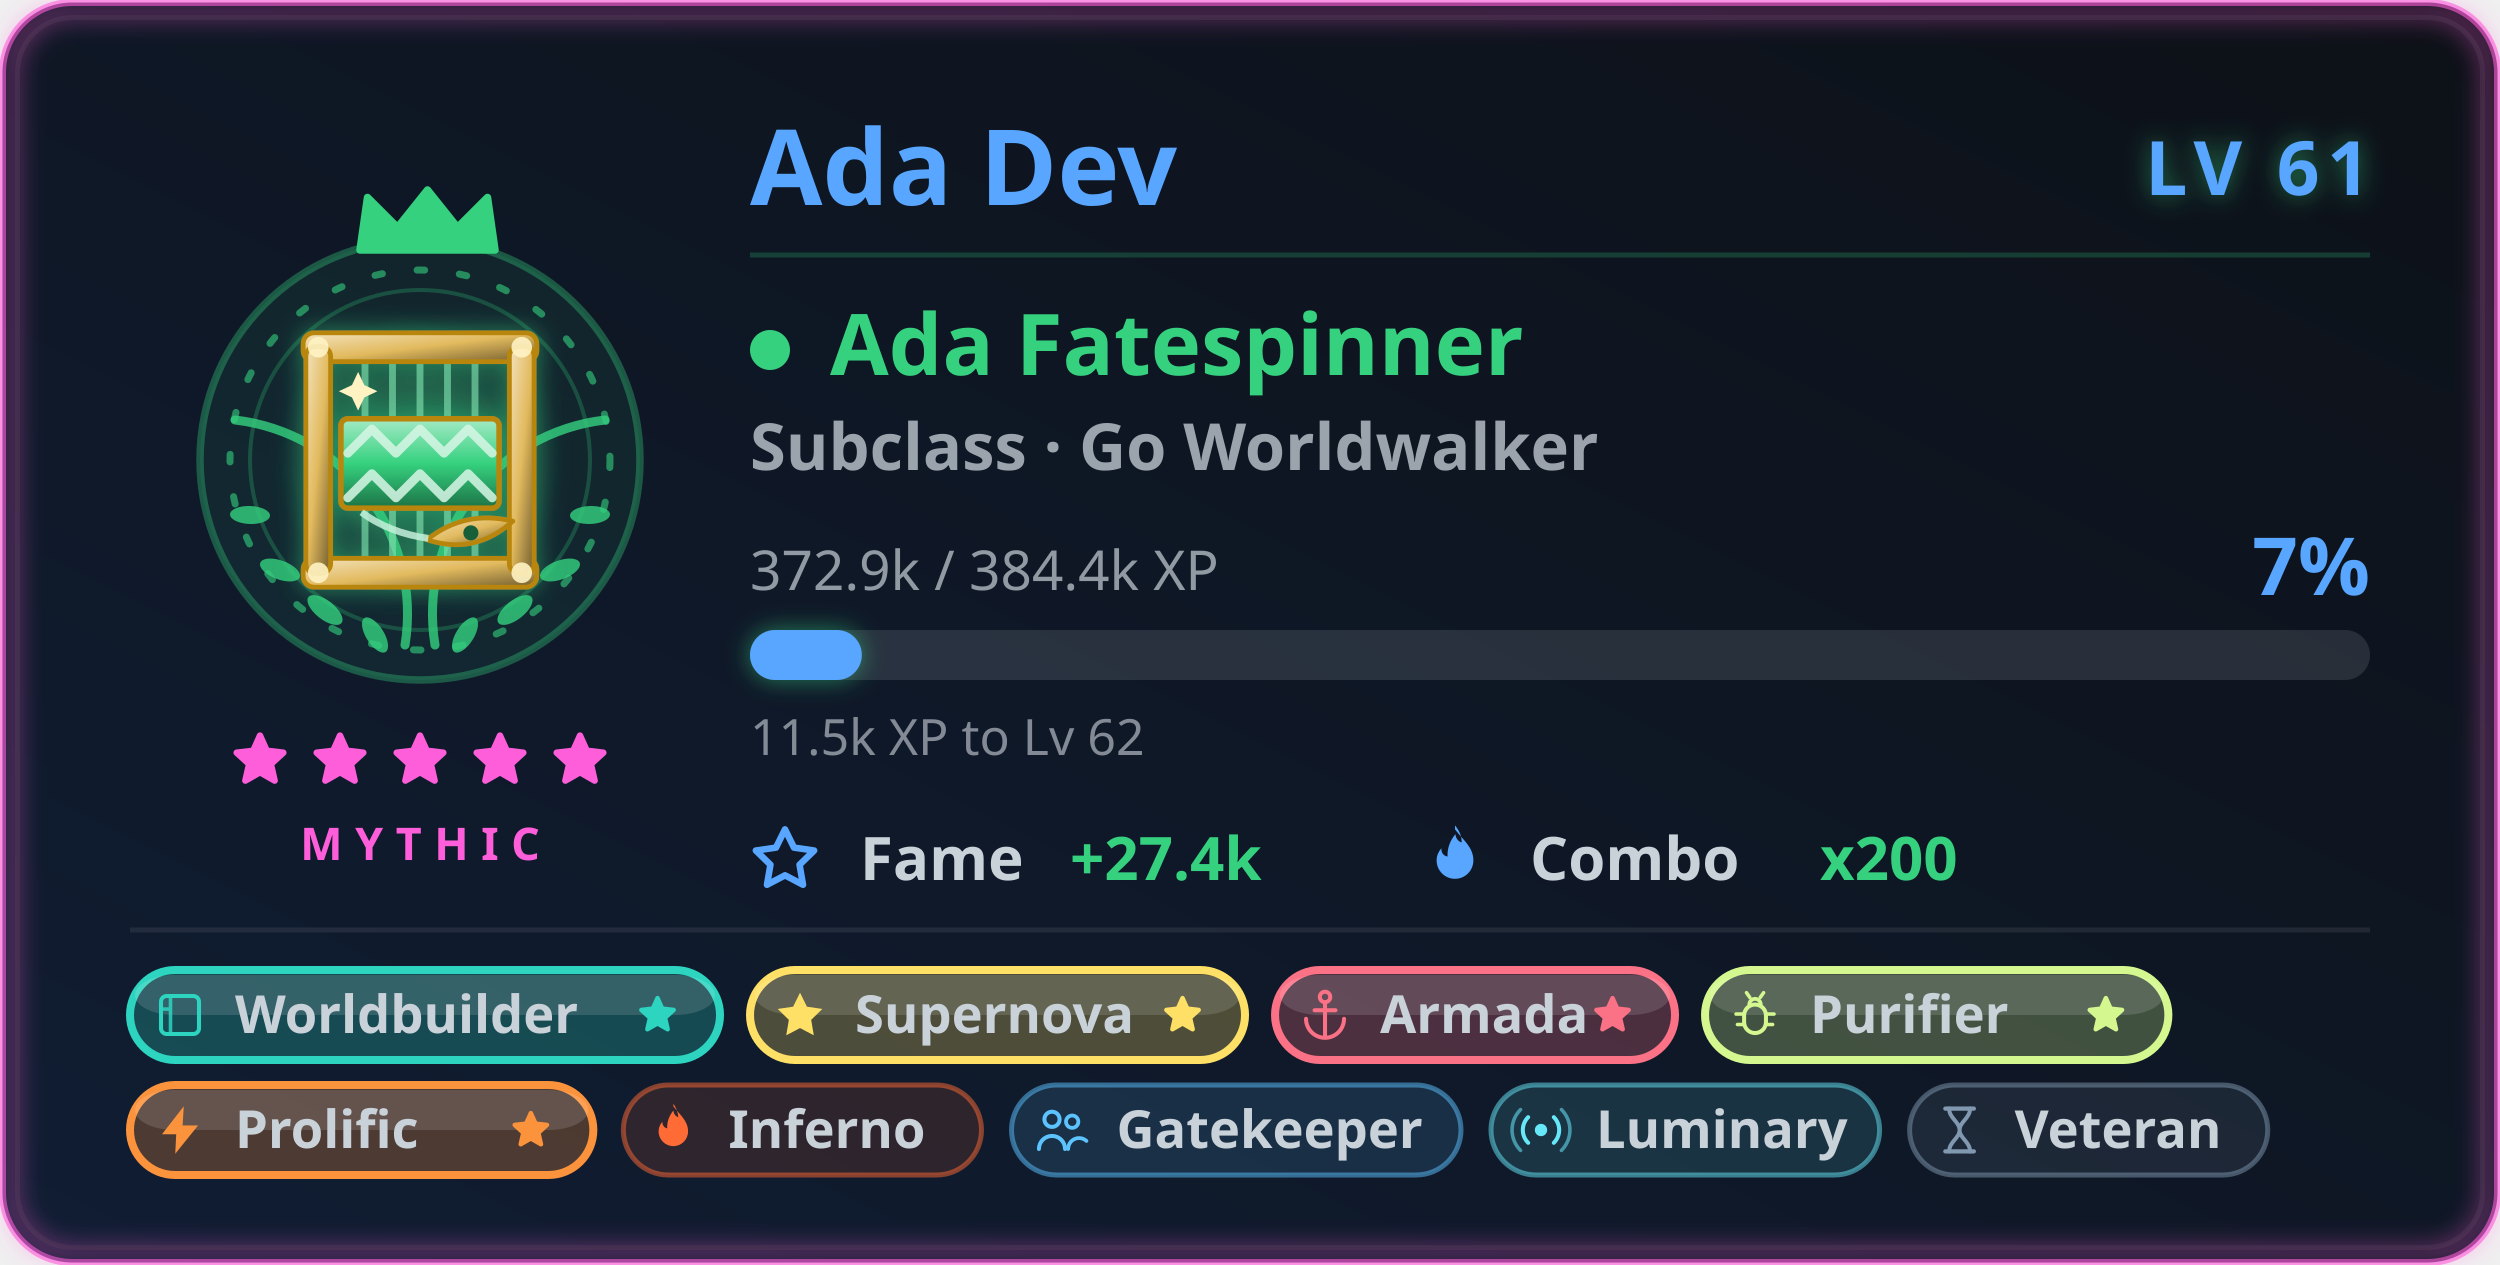
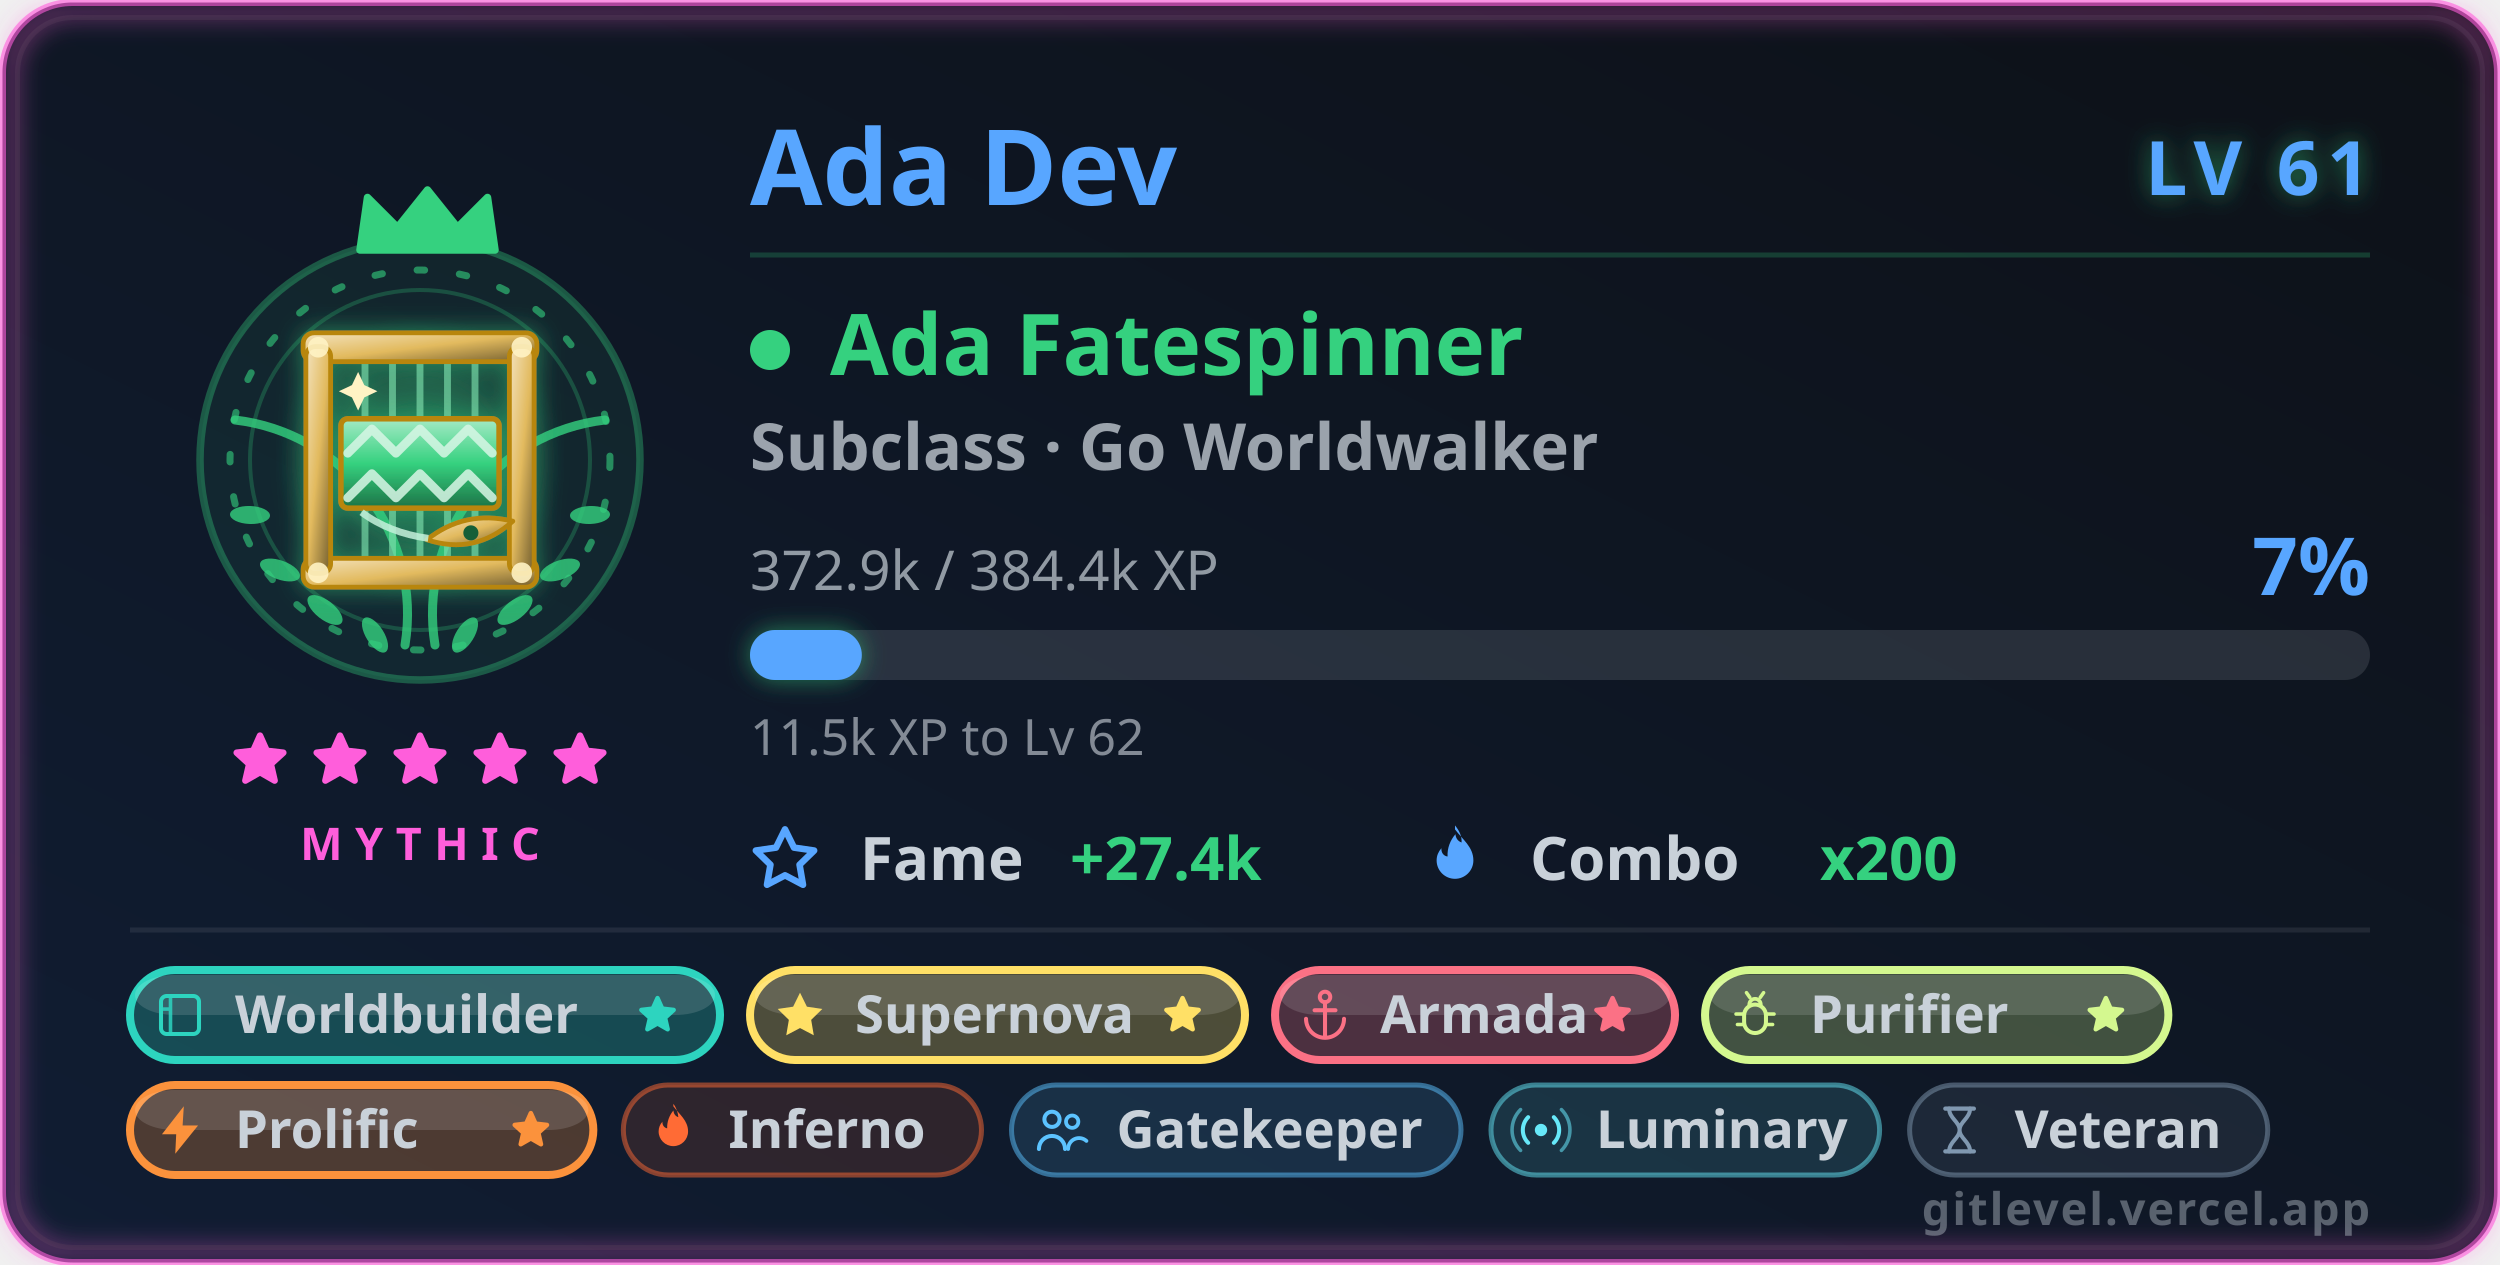
<svg xmlns="http://www.w3.org/2000/svg" width="500" height="253" viewBox="0 0 500 253" role="img" aria-labelledby="card-title-a11y card-desc-a11y">
  <style>
text { font-family: 'Segoe UI', Ubuntu, 'Helvetica Neue', sans-serif; }
.title { font-size: 18px; font-weight: 600; fill: #58a6ff; }
.title-icon { fill: #58a6ff; }
.icon { fill: #58a6ff; }


.gl-name { font-size: 21px; font-weight: 700; fill: #58a6ff; }
.gl-lvl { font-size: 15px; font-weight: 800; letter-spacing: 1.5px; fill: #58a6ff; }
.gl-class { font-size: 17px; font-weight: 700; fill: #35d17f; }
.gl-sub { font-size: 13px; font-weight: 600; fill: #c9d1d9; opacity: 0.75; }
.gl-meta { font-size: 11px; fill: #c9d1d9; opacity: 0.7; }
.gl-pct { font-size: 16px; font-weight: 800; fill: #58a6ff; }
.gl-chip-label { font-size: 12px; font-weight: 600; fill: #c9d1d9; }
.gl-chip-value { font-size: 12px; font-weight: 800; fill: #35d17f; }
.gl-hint { font-size: 10px; fill: #c9d1d9; opacity: 0.62; }
.gl-badge-label { font-size: 10.5px; font-weight: 600; }
.gl-rarity { font-size: 9px; font-weight: 700; letter-spacing: 2.5px; fill: #ff5edb; }
+ .gl-brand { font-size: 9px; font-weight: 600; letter-spacing: 0.4px; fill: #c9d1d9; opacity: 0.4; }

</style>
  <defs>
    <linearGradient id="card-bg" x1="0" y1="0" x2="1" y2="1" gradientTransform="rotate(90, 0.5, 0.5)">
      <stop offset="0.0%" stop-color="#0d1117" />
      <stop offset="100.0%" stop-color="#101d33" />
    </linearGradient>
    <filter id="card-glow" x="-50%" y="-50%" width="200%" height="200%">
      <feGaussianBlur in="SourceGraphic" stdDeviation="3" result="blur" />
      <feFlood flood-color="#58a6ff" flood-opacity="0.55" result="tint" />
      <feComposite in="tint" in2="blur" operator="in" result="softGlow" />
      <feMerge>
        <feMergeNode in="softGlow" />
        <feMergeNode in="SourceGraphic" />
      </feMerge>
    </filter>
    <filter id="gl-glow" x="-60%" y="-60%" width="220%" height="220%">
      <feGaussianBlur in="SourceGraphic" stdDeviation="2.4" result="b" />
      <feFlood flood-color="#35d17f" flood-opacity="0.55" result="t" />
      <feComposite in="t" in2="b" operator="in" result="g" />
      <feMerge>
        <feMergeNode in="g" />
        <feMergeNode in="SourceGraphic" />
      </feMerge>
    </filter>
    <filter id="gl-rarity" x="-20%" y="-20%" width="140%" height="140%">
      <feGaussianBlur stdDeviation="2.4" />
    </filter>
  </defs>
  <rect x="0.5" y="0.5" width="499" height="252" rx="14" fill="url(#card-bg)" stroke="#ff5edb" stroke-width="1.4" stroke-opacity="0.6" />
  <rect x="3.5" y="3.5" width="493" height="246" rx="11" fill="none" stroke="#30363d" stroke-opacity="0.4" />
  <rect x="2" y="2" width="496" height="249" rx="13" fill="none" stroke="#ff5edb" stroke-width="3.5" stroke-opacity="0.4" filter="url(#gl-rarity)" />
  <g class="fade">
    <g class="">
      <g class="flourish">
        <g transform="translate(84,0)">
          <g transform="translate(0,92)">
            <path d="M3 37 A 39 39 0 0 1 37 -8" fill="none" stroke="#35d17f" stroke-width="1.8" stroke-linecap="round" opacity="0.8" />
            <g fill="#35d17f" opacity="0.8">
              <ellipse cx="9" cy="35" rx="4" ry="1.8" transform="rotate(-58 9 35)" />
              <ellipse cx="19" cy="30" rx="4.2" ry="1.9" transform="rotate(-38 19 30)" />
              <ellipse cx="28" cy="22" rx="4.2" ry="1.9" transform="rotate(-20 28 22)" />
              <ellipse cx="34" cy="11" rx="4" ry="1.8" transform="rotate(-2 34 11)" />
            </g>
          </g>
        </g>
        <g transform="translate(84,0) scale(-1,1)">
          <g transform="translate(0,92)">
            <path d="M3 37 A 39 39 0 0 1 37 -8" fill="none" stroke="#35d17f" stroke-width="1.8" stroke-linecap="round" opacity="0.8" />
            <g fill="#35d17f" opacity="0.8">
              <ellipse cx="9" cy="35" rx="4" ry="1.8" transform="rotate(-58 9 35)" />
              <ellipse cx="19" cy="30" rx="4.2" ry="1.9" transform="rotate(-38 19 30)" />
              <ellipse cx="28" cy="22" rx="4.2" ry="1.9" transform="rotate(-20 28 22)" />
              <ellipse cx="34" cy="11" rx="4" ry="1.8" transform="rotate(-2 34 11)" />
            </g>
          </g>
        </g>
      </g>
      <circle cx="84" cy="92" r="44" fill="#35d17f" fill-opacity="0.08" stroke="#35d17f" stroke-opacity="0.35" stroke-width="1.5" />
      <g class="">
        <circle cx="84" cy="92" r="38" fill="none" stroke="#35d17f" stroke-opacity="0.6" stroke-width="1.4" stroke-dasharray="1.5 7" stroke-linecap="round" />
        <circle cx="84" cy="92" r="34" fill="none" stroke="#35d17f" stroke-opacity="0.25" stroke-width="0.8" />
      </g>
      <g class="" filter="url(#gl-glow)">
        <svg class="" x="51" y="59" width="66" height="66" viewBox="0 0 48 48" aria-hidden="true">
          <defs>
            <radialGradient id="adHalo" cx="0.5" cy="0.5" r="0.5">
              <stop offset="0" stop-color="#35d17f" stop-opacity="0.42" />
              <stop offset="1" stop-color="#35d17f" stop-opacity="0" />
            </radialGradient>
            <linearGradient id="adFrame" x1="0" y1="0" x2="1" y2="1">
              <stop offset="0" stop-color="#f3e3bf" />
              <stop offset="0.5" stop-color="#e2ba5e" />
              <stop offset="1" stop-color="#715d2f" />
            </linearGradient>
            <linearGradient id="adCloth" x1="0" y1="0" x2="0" y2="1">
              <stop offset="0" stop-color="#a4eac5" />
              <stop offset="0.5" stop-color="#35d17f" />
              <stop offset="1" stop-color="#1d7346" />
            </linearGradient>
          </defs>
          <circle cx="24" cy="24" r="21" fill="url(#adHalo)" />
          <g stroke="#7ce1ac" stroke-width="1" stroke-opacity="0.65">
            <path d="M16 9 V39 M20 9 V39 M24 9 V39 M28 9 V39 M32 9 V39" />
          </g>
          <rect x="12.5" y="18" width="23" height="13" rx="1" fill="url(#adCloth)" stroke="#b8860b" stroke-width="0.8" />
          <g stroke="#d7f6e5" stroke-width="1.3" stroke-opacity="0.85" fill="none" stroke-linejoin="round" stroke-linecap="round">
            <path d="M13.5 23 L17 19.5 L20.5 23 L24 19.5 L27.5 23 L31 19.5 L34.5 23" />
            <path d="M13.5 29.5 L17 26 L20.5 29.5 L24 26 L27.5 29.5 L31 26 L34.5 29.5" />
          </g>
          <rect x="7" y="5.5" width="34" height="4.2" rx="1.6" fill="url(#adFrame)" stroke="#b8860b" stroke-width="0.7" />
          <rect x="7" y="38.3" width="34" height="4.2" rx="1.6" fill="url(#adFrame)" stroke="#b8860b" stroke-width="0.7" />
          <rect x="7.4" y="7.5" width="3.6" height="33" rx="1.4" fill="url(#adFrame)" stroke="#b8860b" stroke-width="0.7" />
          <rect x="37" y="7.5" width="3.6" height="33" rx="1.4" fill="url(#adFrame)" stroke="#b8860b" stroke-width="0.7" />
          <g fill="#fff3c4" opacity="0.9">
            <circle cx="9.2" cy="7.6" r="1.5" />
            <circle cx="38.8" cy="7.6" r="1.5" />
            <circle cx="9.2" cy="40.4" r="1.5" />
            <circle cx="38.8" cy="40.4" r="1.5" />
          </g>
          <path d="M25 35.6 Q30.5 31.2 37.5 32.9 Q32 37.9 25 35.6 Z" fill="url(#adFrame)" stroke="#b8860b" stroke-width="0.7" stroke-linejoin="round" />
          <circle cx="31.4" cy="34.6" r="1.1" fill="#185e39" />
          <path d="M25.2 35.4 Q19.5 34.6 15.5 31.6" fill="none" stroke="#c2f1d9" stroke-width="1" stroke-opacity="0.85" />
          <path d="M15 11.2 l0.896 1.904 l1.904 0.896 l-1.904 0.896 l-0.896 1.904 l-0.896 -1.904 l-1.904 -0.896 l1.904 -0.896 Z" fill="#fff3c4" />
        </svg>
      </g>
      <g transform="translate(69, 36.5) scale(1.5)">
        <path d="M2 9 L3 2 L7 6 L11 1 L15 6 L19 2 L20 9 Z" fill="#35d17f" stroke="#35d17f" stroke-width="1" stroke-linejoin="round" />
      </g>
    </g>
    <g>
      <g class="" transform="translate(45.5, 145.5) scale(0.5416667)" fill="#ff5edb" stroke="#ff5edb" stroke-width="2.4" stroke-linejoin="round" stroke-linecap="round" opacity="1">
        <path d="M12 3 L14.5 8.6 L20.6 9.3 L16 13.5 L17.4 19.6 L12 16.5 L6.6 19.6 L8 13.5 L3.4 9.3 L9.5 8.6 Z" />
      </g>
      <g class="" transform="translate(61.5, 145.5) scale(0.5416667)" fill="#ff5edb" stroke="#ff5edb" stroke-width="2.4" stroke-linejoin="round" stroke-linecap="round" opacity="1">
        <path d="M12 3 L14.5 8.6 L20.6 9.3 L16 13.5 L17.4 19.6 L12 16.5 L6.6 19.6 L8 13.5 L3.4 9.3 L9.5 8.6 Z" />
      </g>
      <g class="" transform="translate(77.5, 145.5) scale(0.5416667)" fill="#ff5edb" stroke="#ff5edb" stroke-width="2.4" stroke-linejoin="round" stroke-linecap="round" opacity="1">
        <path d="M12 3 L14.5 8.6 L20.6 9.3 L16 13.5 L17.4 19.6 L12 16.5 L6.6 19.6 L8 13.5 L3.4 9.3 L9.5 8.6 Z" />
      </g>
      <g class="" transform="translate(93.5, 145.5) scale(0.5416667)" fill="#ff5edb" stroke="#ff5edb" stroke-width="2.4" stroke-linejoin="round" stroke-linecap="round" opacity="1">
        <path d="M12 3 L14.5 8.6 L20.6 9.3 L16 13.5 L17.4 19.6 L12 16.5 L6.6 19.6 L8 13.5 L3.4 9.3 L9.5 8.6 Z" />
      </g>
      <g class="" transform="translate(109.5, 145.5) scale(0.5416667)" fill="#ff5edb" stroke="#ff5edb" stroke-width="2.4" stroke-linejoin="round" stroke-linecap="round" opacity="1">
        <path d="M12 3 L14.5 8.6 L20.6 9.3 L16 13.5 L17.4 19.6 L12 16.5 L6.6 19.6 L8 13.5 L3.4 9.3 L9.5 8.6 Z" />
      </g>
    </g>
    <text class="gl-rarity" x="84" y="172" text-anchor="middle">MYTHIC</text>
  </g>
  <g class="fade" style="animation-delay:.15s">
    <text class="gl-name" x="150" y="41">Ada Dev</text>
    <text class="gl-lvl glow-pulse" x="474" y="39" text-anchor="end" filter="url(#gl-glow)">LV 61</text>
    <line x1="150" y1="51" x2="474" y2="51" stroke="#35d17f" stroke-opacity="0.22" stroke-width="1" />
    <circle cx="154" cy="70" r="4" fill="#35d17f" />
    <text class="gl-class" x="166" y="75">Ada Fatespinner</text>
    <text class="gl-sub" x="150" y="94">Subclass · Go Worldwalker</text>
    <text class="gl-meta" x="150" y="118">372.9k / 384.4k XP</text>
    <text class="gl-pct " x="474" y="119" text-anchor="end">7%</text>
    <rect x="150" y="126" width="324" height="10" rx="5" fill="#c9d1d9" fill-opacity="0.14" />
    <rect class="xp-fill " x="150" y="126" width="22.364" height="10" rx="5" fill="#58a6ff" filter="url(#gl-glow)" />
    <text class="gl-hint" x="150" y="151">11.5k XP to Lv 62</text>
    <g transform="translate(150, 176)">
      <svg class="icon" x="0" y="-11" width="14" height="14" viewBox="0 0 16 16" aria-hidden="true">
        <path fill-rule="evenodd" d="M8 .25a.75.75 0 0 1 .673.418l1.882 3.815 4.21.612a.75.75 0 0 1 .416 1.279l-3.046 2.97.719 4.192a.75.75 0 0 1-1.088.791L8 12.347l-3.766 1.98a.75.75 0 0 1-1.088-.79l.72-4.194L.818 6.374a.75.75 0 0 1 .416-1.28l4.21-.611L7.327.668A.75.75 0 0 1 8 .25zm0 2.445L6.615 5.5a.75.75 0 0 1-.564.41l-3.097.45 2.24 2.184a.75.75 0 0 1 .216.664l-.528 3.084 2.769-1.456a.75.75 0 0 1 .698 0l2.77 1.456-.53-3.084a.75.75 0 0 1 .216-.664l2.24-2.183-3.096-.45a.75.75 0 0 1-.564-.41L8 2.694v.001z" />
      </svg>
      <text class="gl-chip-label" x="22" y="0">Fame</text>
      <text class="gl-chip-value" x="64" y="0">+27.4k</text>
    </g>
    <g transform="translate(284, 176)">
      <svg class="icon" x="0" y="-11" width="14" height="14" viewBox="0 0 16 16" aria-hidden="true">
        <path fill-rule="evenodd" d="M8 1c1.7 2.3 4.2 4 4.2 7.1a4.2 4.2 0 0 1-8.4 0c0-1.1.4-2 1.1-2.8-.1 1 .5 1.8 1.4 1.9-.1-1.9.6-3.7 1.8-5.1.1 1 .6 1.6 1.4 1.9.1-1.4-.5-2.7-1.5-3.9z" />
      </svg>
      <text class="gl-chip-label" x="22" y="0">Combo</text>
      <text class="gl-chip-value" x="80" y="0">x200</text>
    </g>
  </g>
  <g class="fade" style="animation-delay:.2s">
    <line x1="26" y1="186" x2="474" y2="186" stroke="#c9d1d9" stroke-opacity="0.1" stroke-width="1" />
    <g>
      <rect x="26" y="194" width="118.003" height="18" rx="9" fill="#2dd4bf" fill-opacity="0.26" stroke="#2dd4bf" stroke-opacity="1" stroke-width="1.6" />
      <rect x="27" y="195" width="116.003" height="8" rx="8" fill="#ffffff" fill-opacity="0.13" />
      <g transform="translate(30.3, 197.3) scale(0.475)">
        <rect x="4" y="4" width="16" height="16" rx="2.4" fill="none" stroke="#2dd4bf" stroke-width="1.7" />
        <path d="M8 4v16 M4 9.5h4" fill="none" stroke="#2dd4bf" stroke-width="1.5" opacity="0.85" />
      </g>
      <text class="gl-badge-label" x="47" y="206.6" fill="#c9d1d9" font-weight="800">Worldbuilder</text>
      <g class="" transform="translate(127.0032, 198.5) scale(0.375)" fill="#2dd4bf" stroke="#2dd4bf" stroke-width="2.4" stroke-linejoin="round" stroke-linecap="round" opacity="1">
        <path d="M12 3 L14.5 8.6 L20.6 9.3 L16 13.5 L17.4 19.6 L12 16.5 L6.6 19.6 L8 13.5 L3.4 9.3 L9.5 8.6 Z" />
      </g>
    </g>
    <g>
      <rect x="150.003" y="194" width="99.002" height="18" rx="9" fill="#ffe066" fill-opacity="0.26" stroke="#ffe066" stroke-opacity="1" stroke-width="1.6" />
      <rect x="151.003" y="195" width="97.002" height="8" rx="8" fill="#ffffff" fill-opacity="0.13" />
      <g transform="translate(154.3032, 197.3) scale(0.475)">
        <path d="M12 2.6 14.9 8.5 21.4 9.45 16.7 14.05 17.8 20.55 12 17.5 6.2 20.55 7.3 14.05 2.6 9.45 9.1 8.5Z" fill="#ffe066" />
      </g>
      <text class="gl-badge-label" x="171.003" y="206.6" fill="#c9d1d9" font-weight="800">Supernova</text>
      <g class="" transform="translate(232.0056, 198.5) scale(0.375)" fill="#ffe066" stroke="#ffe066" stroke-width="2.4" stroke-linejoin="round" stroke-linecap="round" opacity="1">
        <path d="M12 3 L14.5 8.6 L20.6 9.3 L16 13.5 L17.4 19.6 L12 16.5 L6.6 19.6 L8 13.5 L3.4 9.3 L9.5 8.6 Z" />
      </g>
    </g>
    <g>
      <rect x="255.006" y="194" width="80.002" height="18" rx="9" fill="#fb7185" fill-opacity="0.26" stroke="#fb7185" stroke-opacity="1" stroke-width="1.6" />
      <rect x="256.006" y="195" width="78.002" height="8" rx="8" fill="#ffffff" fill-opacity="0.13" />
      <g transform="translate(259.3056, 197.3) scale(0.475)">
        <circle cx="12" cy="4.4" r="2.2" fill="none" stroke="#fb7185" stroke-width="1.7" />
        <path d="M12 6.6V21M7.6 10h8.8" fill="none" stroke="#fb7185" stroke-width="1.7" stroke-linejoin="round" stroke-linecap="round" />
        <path d="M4 13.6a8 8 0 0 0 16 0" fill="none" stroke="#fb7185" stroke-width="1.7" stroke-linejoin="round" stroke-linecap="round" />
      </g>
      <text class="gl-badge-label" x="276.006" y="206.6" fill="#c9d1d9" font-weight="800">Armada</text>
      <g class="" transform="translate(318.0072, 198.5) scale(0.375)" fill="#fb7185" stroke="#fb7185" stroke-width="2.4" stroke-linejoin="round" stroke-linecap="round" opacity="1">
        <path d="M12 3 L14.5 8.6 L20.6 9.3 L16 13.5 L17.4 19.6 L12 16.5 L6.6 19.6 L8 13.5 L3.4 9.3 L9.5 8.6 Z" />
      </g>
    </g>
    <g>
      <rect x="341.007" y="194" width="92.669" height="18" rx="9" fill="#d4f88f" fill-opacity="0.26" stroke="#d4f88f" stroke-opacity="1" stroke-width="1.6" />
      <rect x="342.007" y="195" width="90.669" height="8" rx="8" fill="#ffffff" fill-opacity="0.13" />
      <g transform="translate(345.3072, 197.3) scale(0.475)">
        <rect x="7.4" y="7.6" width="9.2" height="12" rx="4.6" fill="none" stroke="#d4f88f" stroke-width="1.7" />
        <path d="M9.6 7.6a2.4 2.4 0 0 1 4.8 0" fill="none" stroke="#d4f88f" stroke-width="1.6" stroke-linejoin="round" stroke-linecap="round" />
        <path d="M7.4 11.6H4M16.6 11.6H20M7.4 16H4.6M16.6 16H19.4M9.8 4.6 8.4 2.6M14.2 4.6 15.6 2.6" fill="none" stroke="#d4f88f" stroke-width="1.5" stroke-linejoin="round" stroke-linecap="round" />
      </g>
      <text class="gl-badge-label" x="362.007" y="206.6" fill="#c9d1d9" font-weight="800">Purifier</text>
      <g class="" transform="translate(416.676, 198.5) scale(0.375)" fill="#d4f88f" stroke="#d4f88f" stroke-width="2.4" stroke-linejoin="round" stroke-linecap="round" opacity="1">
        <path d="M12 3 L14.5 8.6 L20.6 9.3 L16 13.5 L17.4 19.6 L12 16.5 L6.6 19.6 L8 13.5 L3.4 9.3 L9.5 8.6 Z" />
      </g>
    </g>
    <g>
      <rect x="26" y="217" width="92.669" height="18" rx="9" fill="#fb923c" fill-opacity="0.26" stroke="#fb923c" stroke-opacity="1" stroke-width="1.6" />
      <rect x="27" y="218" width="90.669" height="8" rx="8" fill="#ffffff" fill-opacity="0.13" />
      <g transform="translate(30.3, 220.3) scale(0.475)">
        <path d="M13.6 2 4.4 13.8h6L10 22l9.6-11.9h-6.5Z" fill="#fb923c" />
      </g>
      <text class="gl-badge-label" x="47" y="229.6" fill="#c9d1d9" font-weight="800">Prolific</text>
      <g class="" transform="translate(101.6688, 221.5) scale(0.375)" fill="#fb923c" stroke="#fb923c" stroke-width="2.4" stroke-linejoin="round" stroke-linecap="round" opacity="1">
        <path d="M12 3 L14.5 8.6 L20.6 9.3 L16 13.5 L17.4 19.6 L12 16.5 L6.6 19.6 L8 13.5 L3.4 9.3 L9.5 8.6 Z" />
      </g>
    </g>
    <g>
      <rect x="124.669" y="217" width="71.63" height="18" rx="9" fill="#ff6b35" fill-opacity="0.13" stroke="#ff6b35" stroke-opacity="0.5" stroke-width="1" />
      <g transform="translate(128.9688, 220.3) scale(0.475)">
        <path d="M12 2c2.5 3.4 6.2 6 6.2 10.6a6.2 6.2 0 0 1-12.4 0c0-1.6.6-3 1.6-4.1-.1 1.5.8 2.6 2 2.8-.1-2.8.9-5.4 2.6-7.5.2 1.5.9 2.4 2.1 2.8-.2-2-.8-4-2.1-5.6Z" fill="#ff6b35" />
      </g>
      <text class="gl-badge-label" x="145.669" y="229.6" fill="#c9d1d9">Inferno</text>
    </g>
    <g>
      <rect x="202.299" y="217" width="89.9" height="18" rx="9" fill="#5cc3ff" fill-opacity="0.13" stroke="#5cc3ff" stroke-opacity="0.5" stroke-width="1" />
      <g transform="translate(206.5988, 220.3) scale(0.475)">
        <circle cx="8" cy="7.5" r="3.2" fill="none" stroke="#5cc3ff" stroke-width="1.7" />
        <path d="M2.5 20a5.5 5.5 0 0 1 11 0" fill="none" stroke="#5cc3ff" stroke-width="1.7" stroke-linecap="round" />
        <circle cx="16.5" cy="8.5" r="2.6" fill="none" stroke="#5cc3ff" stroke-width="1.6" />
        <path d="M14.8 20a4.6 4.6 0 0 1 7.7-3.4" fill="none" stroke="#5cc3ff" stroke-width="1.6" stroke-linecap="round" />
      </g>
      <text class="gl-badge-label" x="223.299" y="229.6" fill="#c9d1d9">Gatekeeper</text>
    </g>
    <g>
      <rect x="298.199" y="217" width="77.72" height="18" rx="9" fill="#67e8f9" fill-opacity="0.13" stroke="#67e8f9" stroke-opacity="0.5" stroke-width="1" />
      <g transform="translate(302.4988, 220.3) scale(0.475)">
        <circle cx="12" cy="12" r="2.6" fill="#67e8f9" />
        <path d="M6.6 6.6a7.6 7.6 0 0 0 0 10.8M17.4 6.6a7.6 7.6 0 0 1 0 10.8" fill="none" stroke="#67e8f9" stroke-width="1.7" stroke-linejoin="round" stroke-linecap="round" />
        <path d="M3.4 3.4a12.1 12.1 0 0 0 0 17.2M20.6 3.4a12.1 12.1 0 0 1 0 17.2" fill="none" stroke="#67e8f9" stroke-width="1.5" stroke-linejoin="round" stroke-linecap="round" opacity="0.55" />
      </g>
      <text class="gl-badge-label" x="319.199" y="229.6" fill="#c9d1d9">Luminary</text>
    </g>
    <g>
      <rect x="381.919" y="217" width="71.63" height="18" rx="9" fill="#8098b0" fill-opacity="0.13" stroke="#8098b0" stroke-opacity="0.5" stroke-width="1" />
      <g transform="translate(386.2188, 220.3) scale(0.475)">
        <path d="M6 3h12M6 21h12" fill="none" stroke="#8098b0" stroke-width="1.8" stroke-linejoin="round" stroke-linecap="round" />
        <path d="M7.6 3c0 4 4.4 5.6 4.4 9s-4.4 5-4.4 9M16.4 3c0 4-4.4 5.6-4.4 9s4.4 5 4.4 9" fill="none" stroke="#8098b0" stroke-width="1.7" stroke-linejoin="round" stroke-linecap="round" />
      </g>
      <text class="gl-badge-label" x="402.919" y="229.6" fill="#c9d1d9">Veteran</text>
    </g>
  </g>
+   <text class="gl-brand" x="474" y="245" text-anchor="end">gitlevel.vercel.app</text>
</svg>
